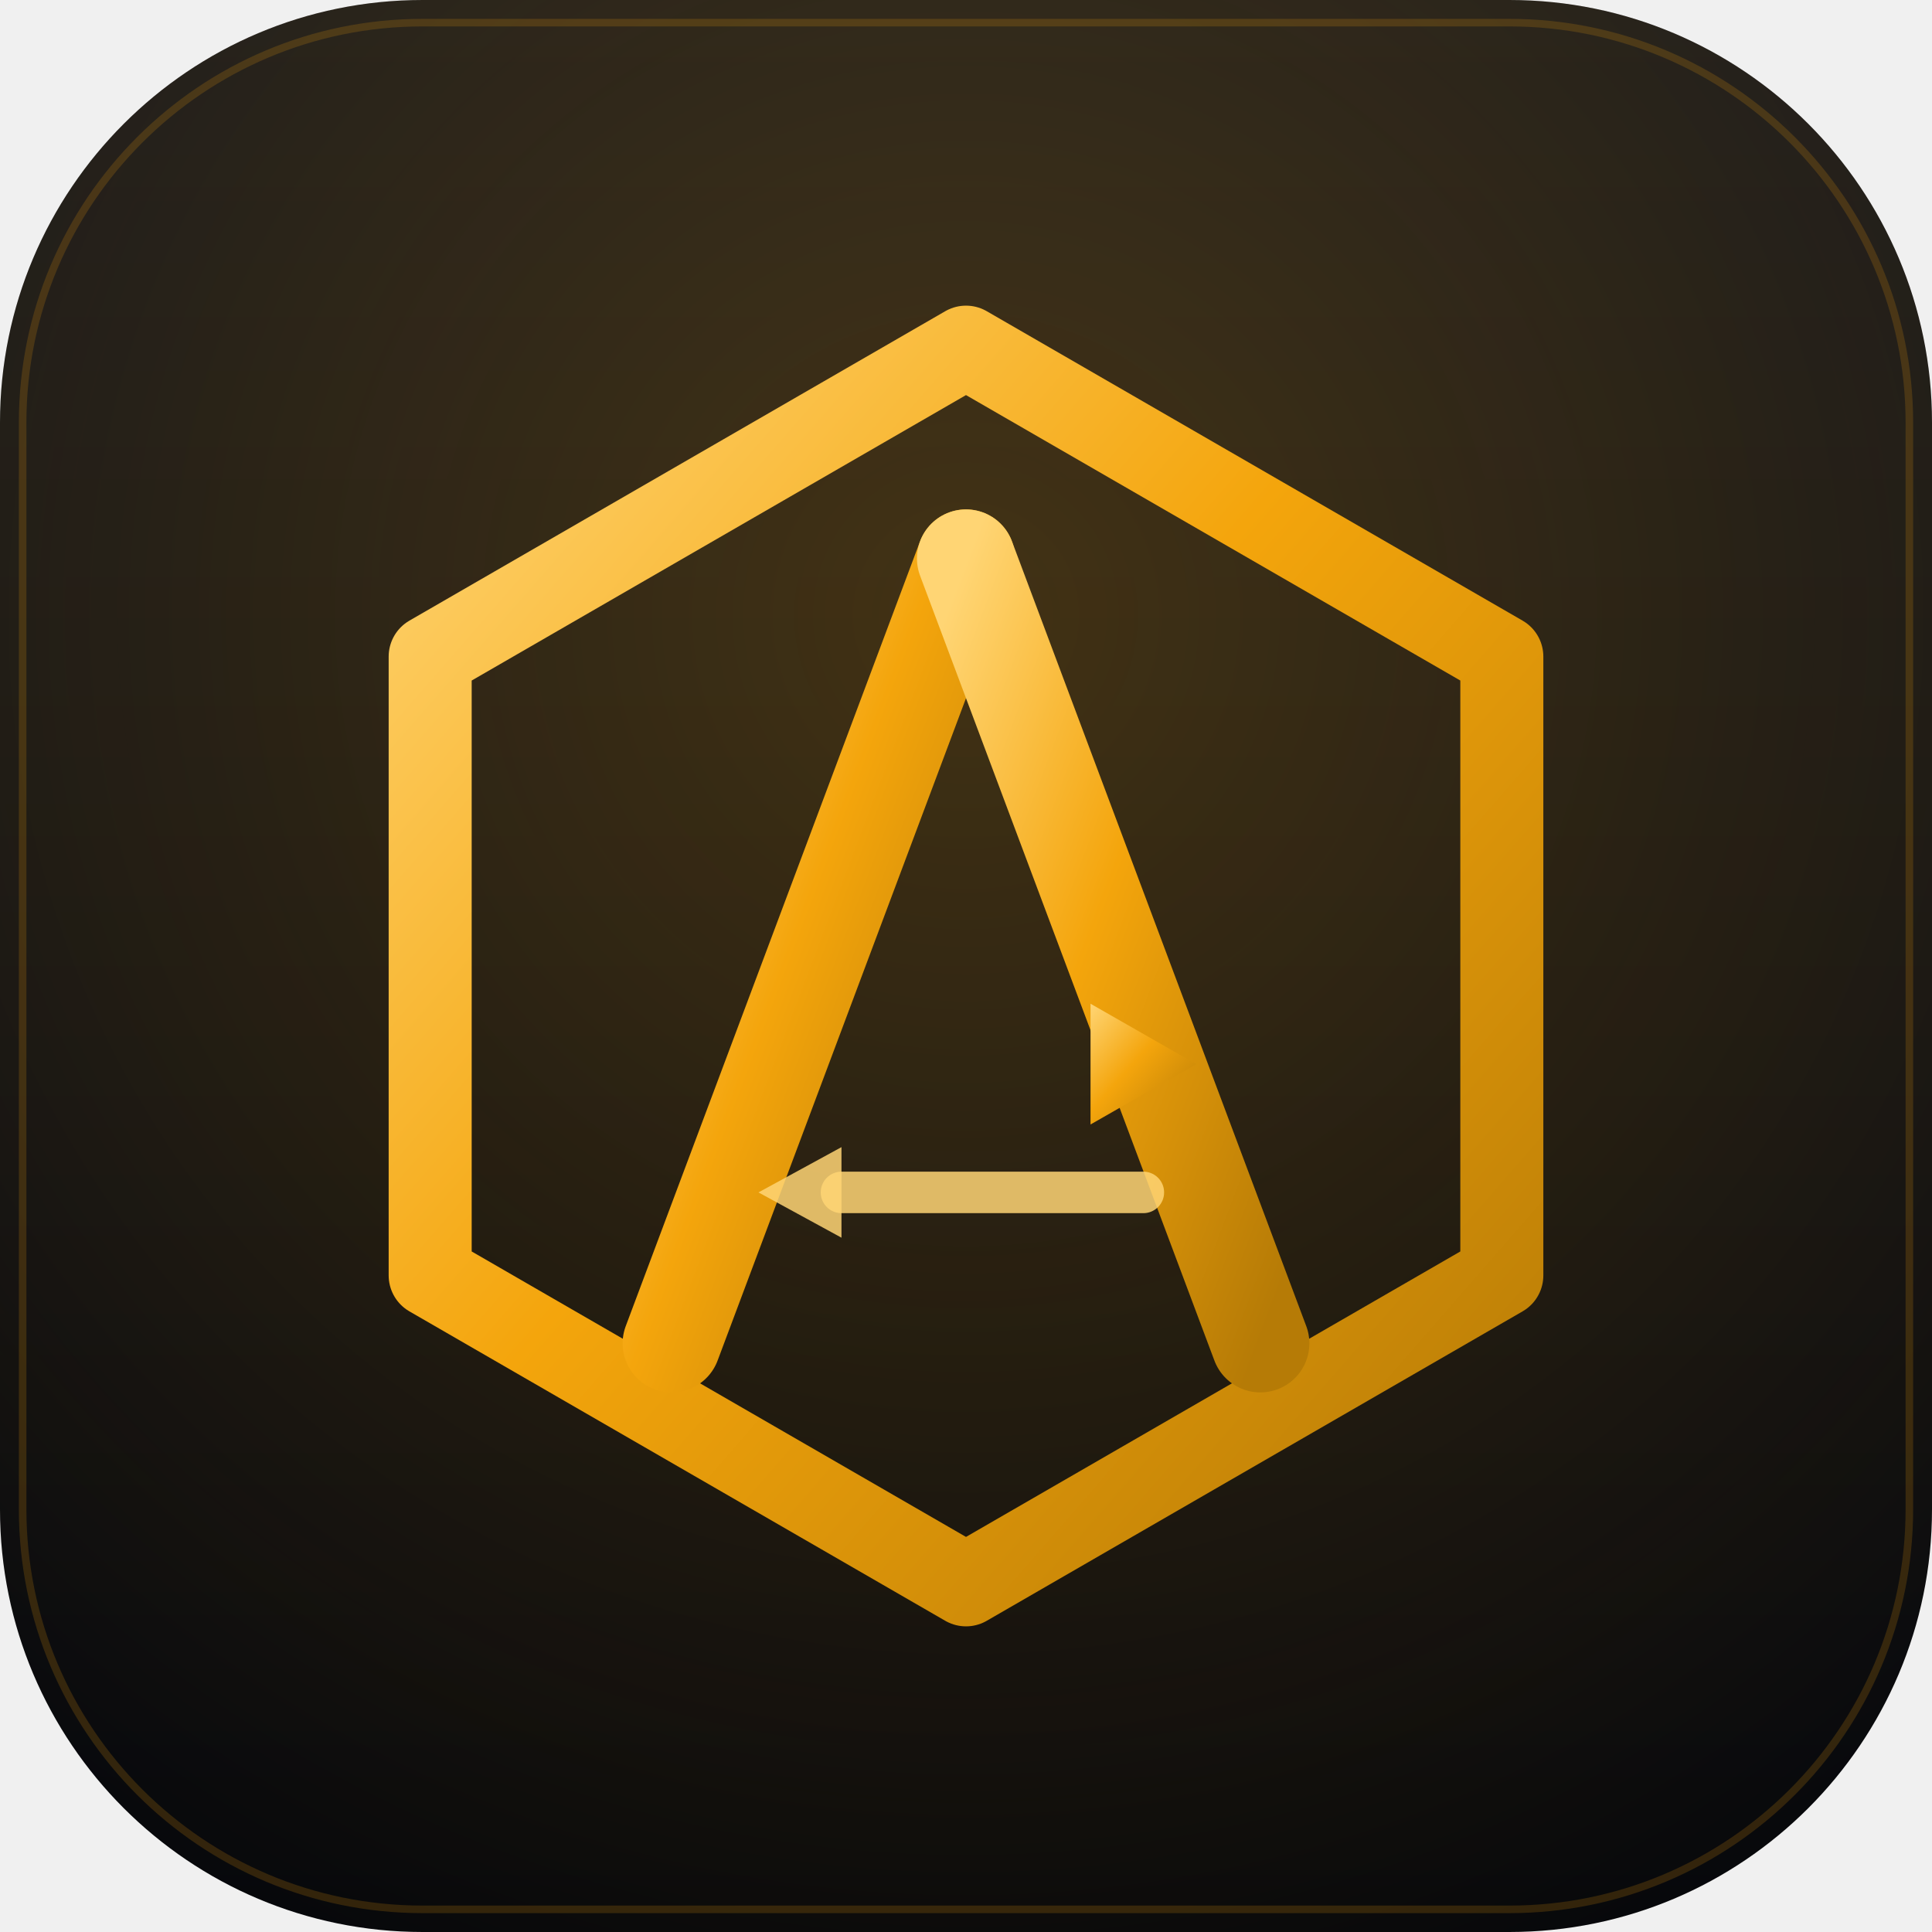
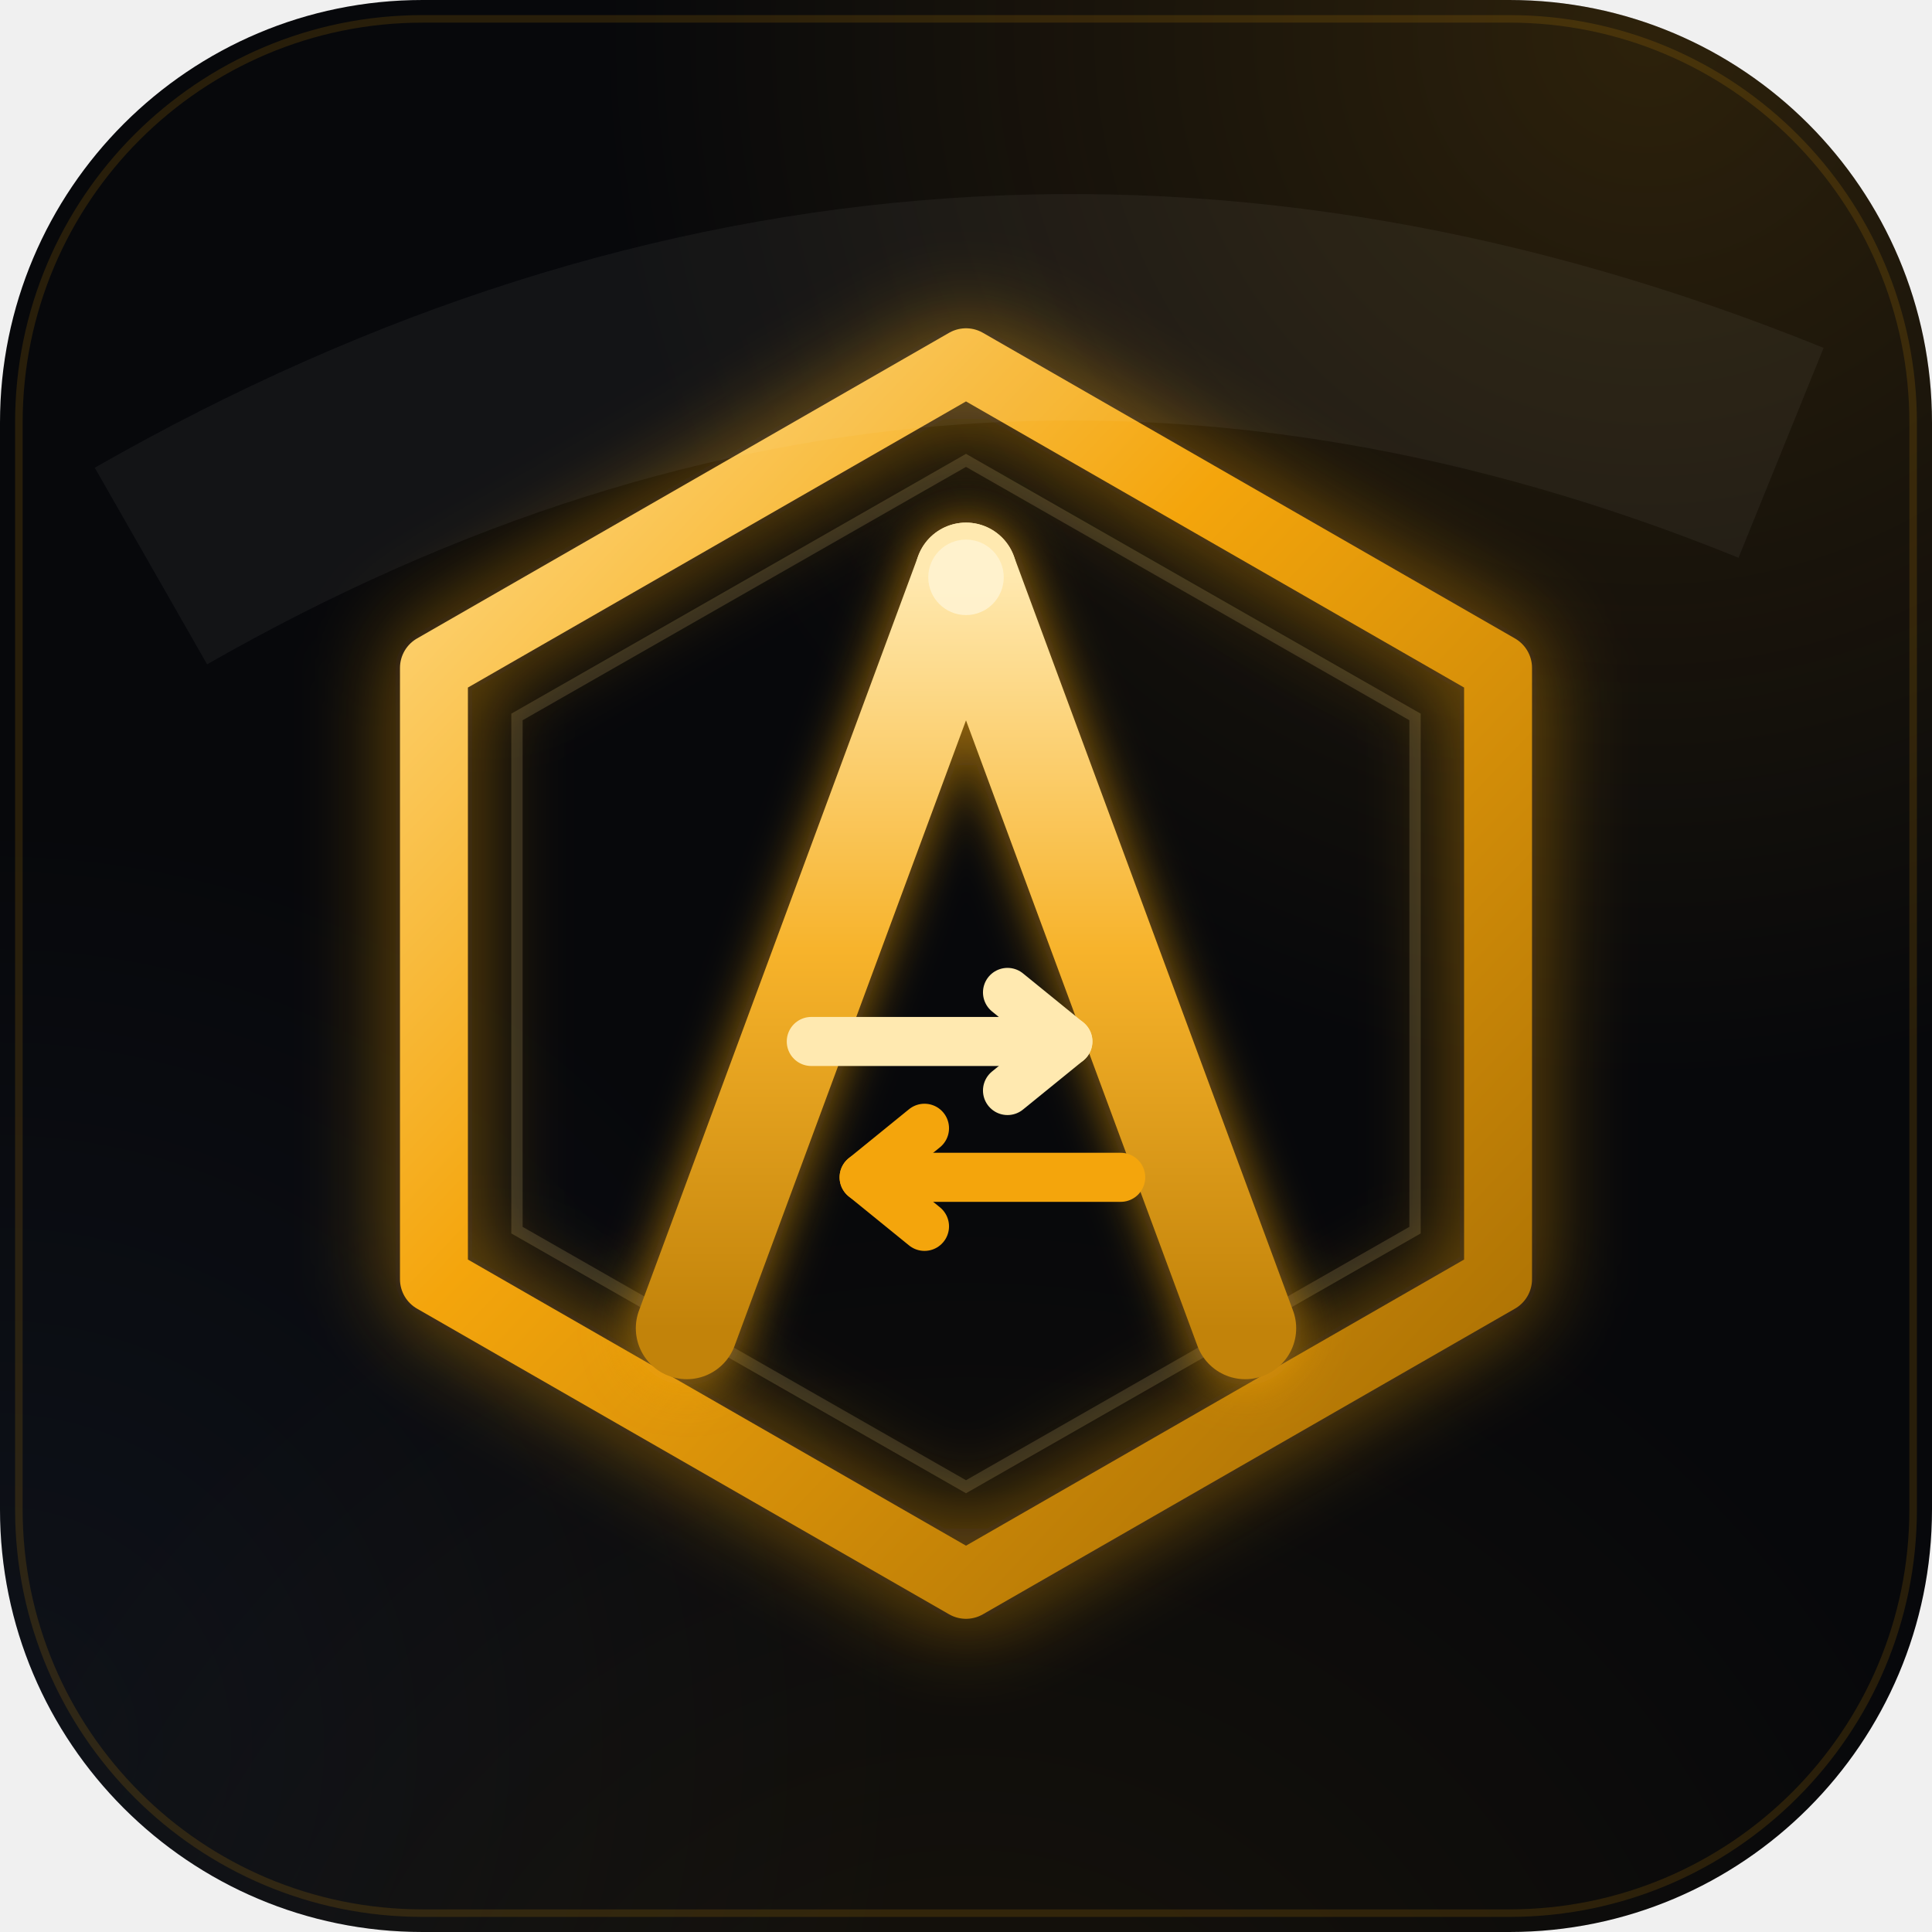
<svg xmlns="http://www.w3.org/2000/svg" width="512" height="512" viewBox="0 0 512 512">
  <defs>
-     <linearGradient id="gold" x1="0" y1="0" x2="1" y2="1">
-       <stop offset="0" stop-color="#FFD574" />
-       <stop offset="0.45" stop-color="#F4A50C" />
-       <stop offset="1" stop-color="#B67B06" />
+     <linearGradient id="gold" x1="0" y1="0" x2="0.9" y2="1">
+       <stop offset="0" stop-color="#FFDD8A" />
+       <stop offset="0.42" stop-color="#F4A50C" />
+       <stop offset="1" stop-color="#A86F04" />
    </linearGradient>
-     <radialGradient id="glow" cx="0.5" cy="0.32" r="0.75">
-       <stop offset="0" stop-color="#F4A50C" stop-opacity="0.22" />
-       <stop offset="1" stop-color="#F4A50C" stop-opacity="0" />
+     <linearGradient id="goldA" x1="0" y1="0" x2="0" y2="1">
+       <stop offset="0" stop-color="#FFE9B0" />
+       <stop offset="0.5" stop-color="#F7B32B" />
+       <stop offset="1" stop-color="#C2830A" />
+     </linearGradient>
+     <radialGradient id="glowTR" cx="0.85" cy="0.02" r="0.9">
+       <stop offset="0" stop-color="#F4A50C" stop-opacity="0.16" />
+       <stop offset="0.6" stop-color="#F4A50C" stop-opacity="0" />
    </radialGradient>
-     <linearGradient id="edge" x1="0" y1="0" x2="0" y2="1">
-       <stop offset="0" stop-color="#15171D" />
-       <stop offset="1" stop-color="#07080B" />
-     </linearGradient>
+     <radialGradient id="glowBL" cx="0.0" cy="0.9" r="0.8">
+       <stop offset="0" stop-color="#7FA8FF" stop-opacity="0.06" />
+       <stop offset="0.6" stop-color="#7FA8FF" stop-opacity="0" />
+     </radialGradient>
+     <radialGradient id="glowC" cx="0.5" cy="1.15" r="0.8">
+       <stop offset="0" stop-color="#F4A50C" stop-opacity="0.07" />
+       <stop offset="0.7" stop-color="#F4A50C" stop-opacity="0" />
+     </radialGradient>
+     <filter id="soft" x="-40%" y="-40%" width="180%" height="180%">
+       <feGaussianBlur stdDeviation="12" />
+     </filter>
+     <filter id="soft2" x="-40%" y="-40%" width="180%" height="180%">
+       <feGaussianBlur stdDeviation="6" />
+     </filter>
  </defs>
-   <rect width="512" height="512" rx="112" fill="url(#edge)" />
-   <rect width="512" height="512" rx="112" fill="url(#glow)" />
-   <rect x="6" y="6" width="500" height="500" rx="106" fill="none" stroke="#F4A50C" stroke-opacity="0.18" stroke-width="2" />
-   <polygon points="256,92 398,174 398,338 256,420 114,338 114,174" fill="none" stroke="url(#gold)" stroke-width="22" stroke-linejoin="round" />
-   <path d="M256 148 L178 356" stroke="url(#gold)" stroke-width="26" stroke-linecap="round" fill="none" />
-   <path d="M256 148 L334 356" stroke="url(#gold)" stroke-width="26" stroke-linecap="round" fill="none" />
-   <path d="M209 282 H289" stroke="url(#gold)" stroke-width="16" stroke-linecap="round" />
-   <polygon points="289,266 317,282 289,298" fill="url(#gold)" />
-   <path d="M303 316 H223" stroke="#FFD574" stroke-width="11" stroke-linecap="round" opacity="0.85" />
-   <polygon points="223,304 201,316 223,328" fill="#FFD574" opacity="0.85" />
+   <rect width="512" height="512" rx="112" fill="#07080B" />
+   <rect width="512" height="512" rx="112" fill="url(#glowTR)" />
+   <rect width="512" height="512" rx="112" fill="url(#glowBL)" />
+   <rect width="512" height="512" rx="112" fill="url(#glowC)" />
+   <rect x="5" y="5" width="502" height="502" rx="107" fill="none" stroke="#F4A50C" stroke-opacity="0.14" stroke-width="2" />
+   <polygon points="256,96 397,177 397,339 256,420 115,339 115,177" fill="none" stroke="#F4A50C" stroke-opacity="0.5" stroke-width="20" stroke-linejoin="round" filter="url(#soft)" />
+   <polygon points="256,96 397,177 397,339 256,420 115,339 115,177" fill="none" stroke="url(#gold)" stroke-width="18" stroke-linejoin="round" />
+   <polygon points="256,122 375,190 375,326 256,394 137,326 137,190" fill="none" stroke="#FFDD8A" stroke-opacity="0.16" stroke-width="3" />
+   <g filter="url(#soft2)" opacity="0.55">
+     <path d="M256 152 L182 352" stroke="#F4A50C" stroke-width="30" stroke-linecap="round" fill="none" />
+     <path d="M256 152 L330 352" stroke="#F4A50C" stroke-width="30" stroke-linecap="round" fill="none" />
+   </g>
+   <path d="M256 152 L182 352" stroke="url(#goldA)" stroke-width="27" stroke-linecap="round" fill="none" />
+   <path d="M256 152 L330 352" stroke="url(#goldA)" stroke-width="27" stroke-linecap="round" fill="none" />
+   <circle cx="256" cy="153" r="10" fill="#FFF3D0" opacity="0.9" />
+   <g>
+     <path d="M215 276 H283" stroke="#FFE9B0" stroke-width="13" stroke-linecap="round" />
+     <path d="M283 276 l-16 -13 M283 276 l-16 13" stroke="#FFE9B0" stroke-width="13" stroke-linecap="round" fill="none" />
+     <path d="M297 312 H229" stroke="#F4A50C" stroke-width="13" stroke-linecap="round" />
+     <path d="M229 312 l16 -13 M229 312 l16 13" stroke="#F4A50C" stroke-width="13" stroke-linecap="round" fill="none" />
+   </g>
+   <path d="M40 150 Q 250 30 472 120" stroke="#FFFFFF" stroke-opacity="0.05" stroke-width="60" fill="none" />
</svg>
